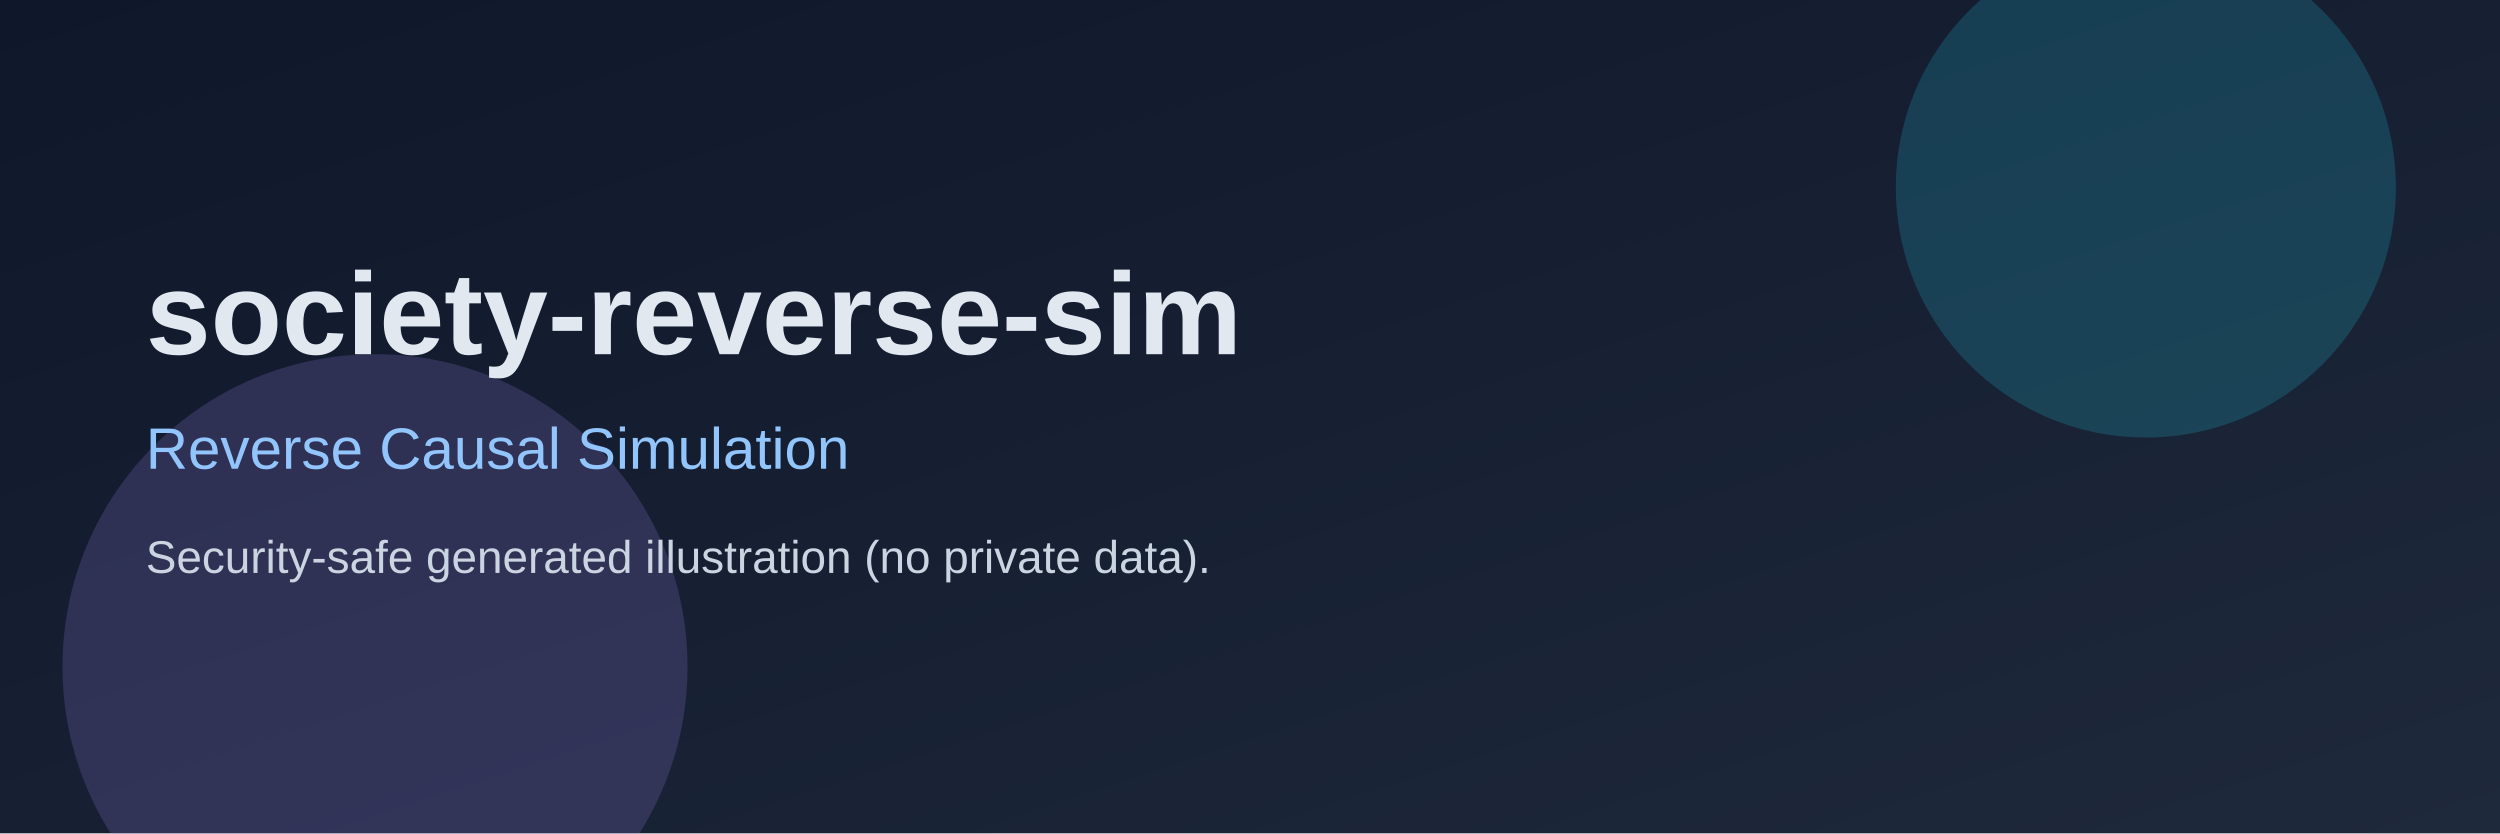
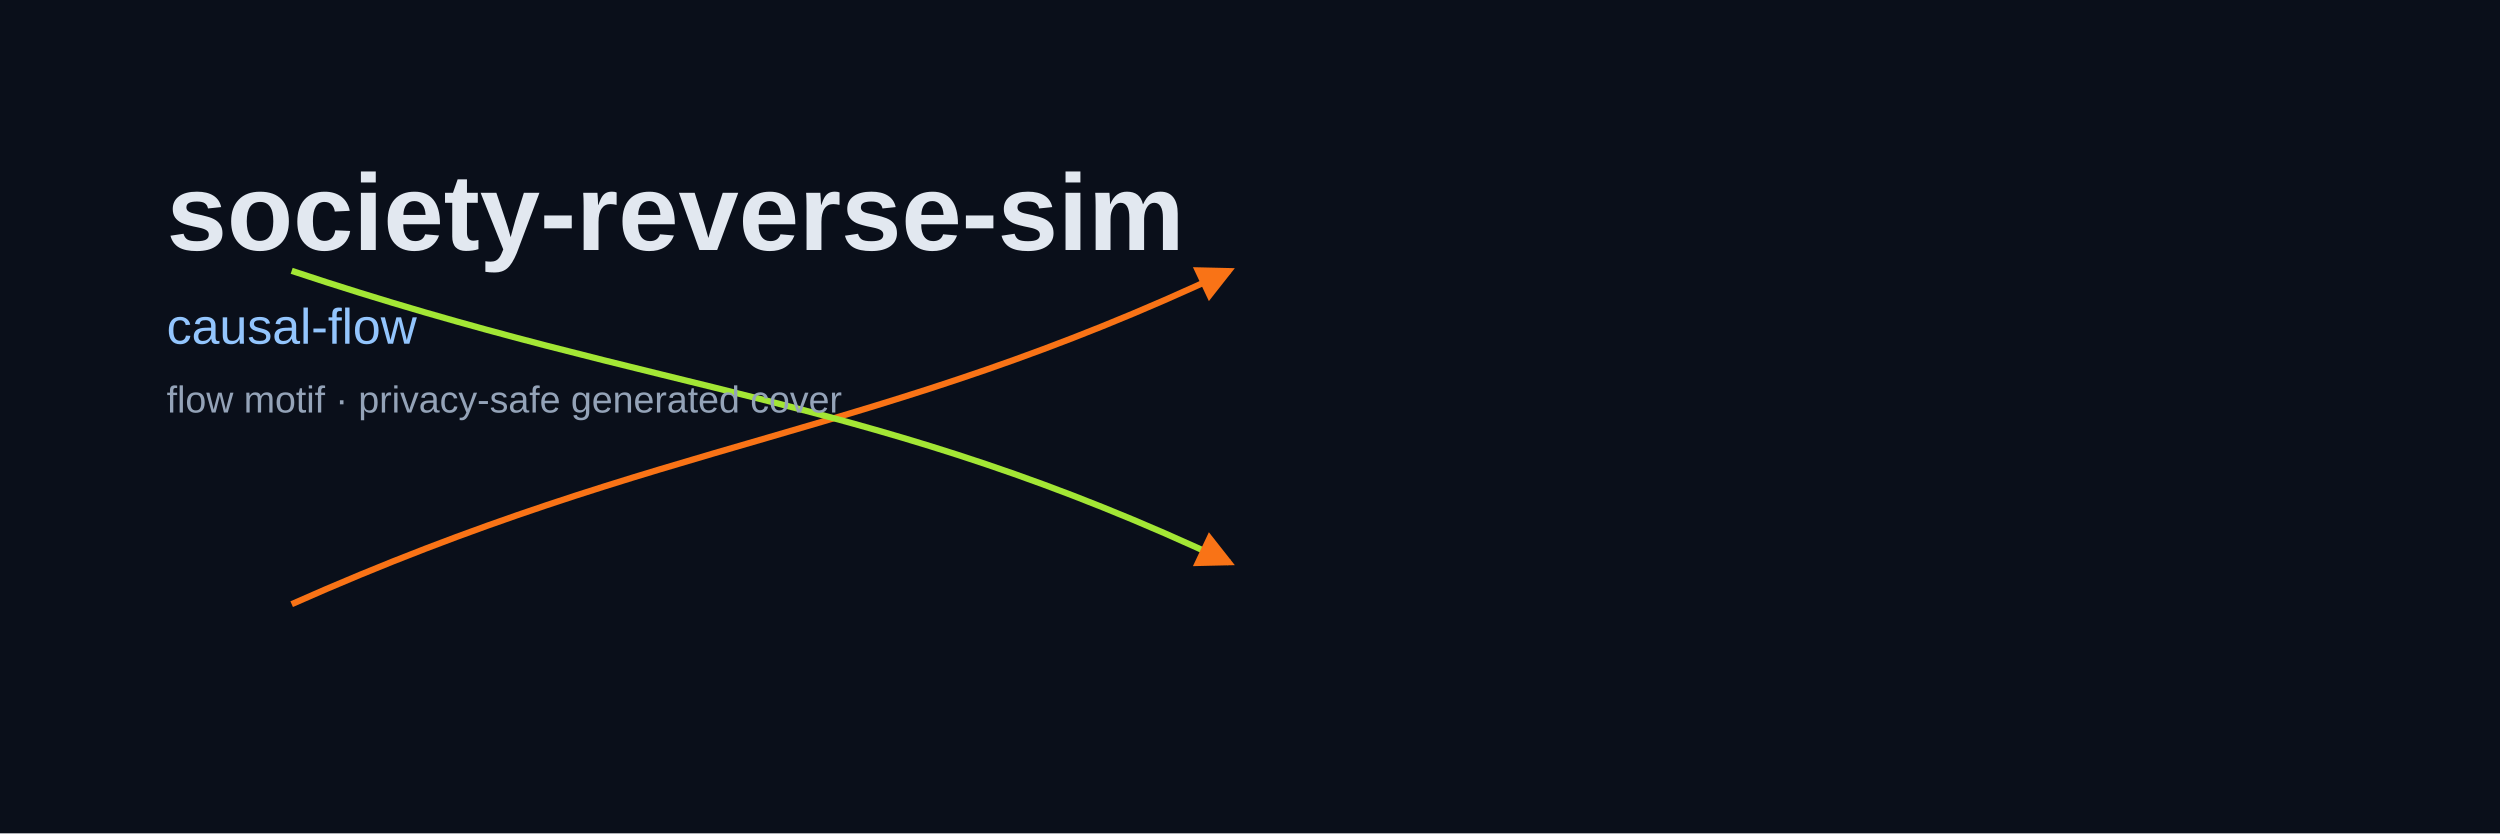
- <svg xmlns="http://www.w3.org/2000/svg" width="1200" height="400" viewBox="0 0 1200 400" role="img" aria-label="society-reverse-sim hero">
+ <svg xmlns="http://www.w3.org/2000/svg" width="1200" height="400" viewBox="0 0 1200 400">
+   <rect width="1200" height="400" fill="#0a0f1a" />
  <defs>
-     <linearGradient id="bg" x1="0" x2="1" y1="0" y2="1">
-       <stop offset="0%" stop-color="#0f172a" />
-       <stop offset="100%" stop-color="#1e293b" />
-     </linearGradient>
+     <marker id="a" markerWidth="6" markerHeight="6" refX="5" refY="3" orient="auto">
+       <path d="M0,0 L6,3 L0,6 z" fill="#f97316" />
+     </marker>
  </defs>
-   <rect width="1200" height="400" fill="url(#bg)" />
-   <circle cx="1030" cy="90" r="120" fill="#22d3ee" opacity="0.18" />
-   <circle cx="180" cy="320" r="150" fill="#a78bfa" opacity="0.18" />
-   <text x="70" y="170" fill="#e2e8f0" font-family="Arial, sans-serif" font-size="56" font-weight="700">society-reverse-sim</text>
-   <text x="70" y="225" fill="#93c5fd" font-family="Arial, sans-serif" font-size="28">Reverse Causal Simulation</text>
-   <text x="70" y="275" fill="#cbd5e1" font-family="Arial, sans-serif" font-size="22">Security-safe generated illustration (no private data).</text>
+   <path d="M140 290 C320 210, 420 210, 590 130" stroke="#f97316" stroke-width="3" fill="none" marker-end="url(#a)" />
+   <path d="M140 130 C320 190, 420 190, 590 270" stroke="#a3e635" stroke-width="3" fill="none" marker-end="url(#a)" />
+   <text x="80" y="120" fill="#e2e8f0" font-family="Arial,sans-serif" font-size="52" font-weight="700">society-reverse-sim</text>
+   <text x="80" y="165" fill="#93c5fd" font-family="Arial,sans-serif" font-size="24">causal-flow</text>
+   <text x="80" y="198" fill="#94a3b8" font-family="Arial,sans-serif" font-size="18">flow motif · privacy-safe generated cover</text>
</svg>
